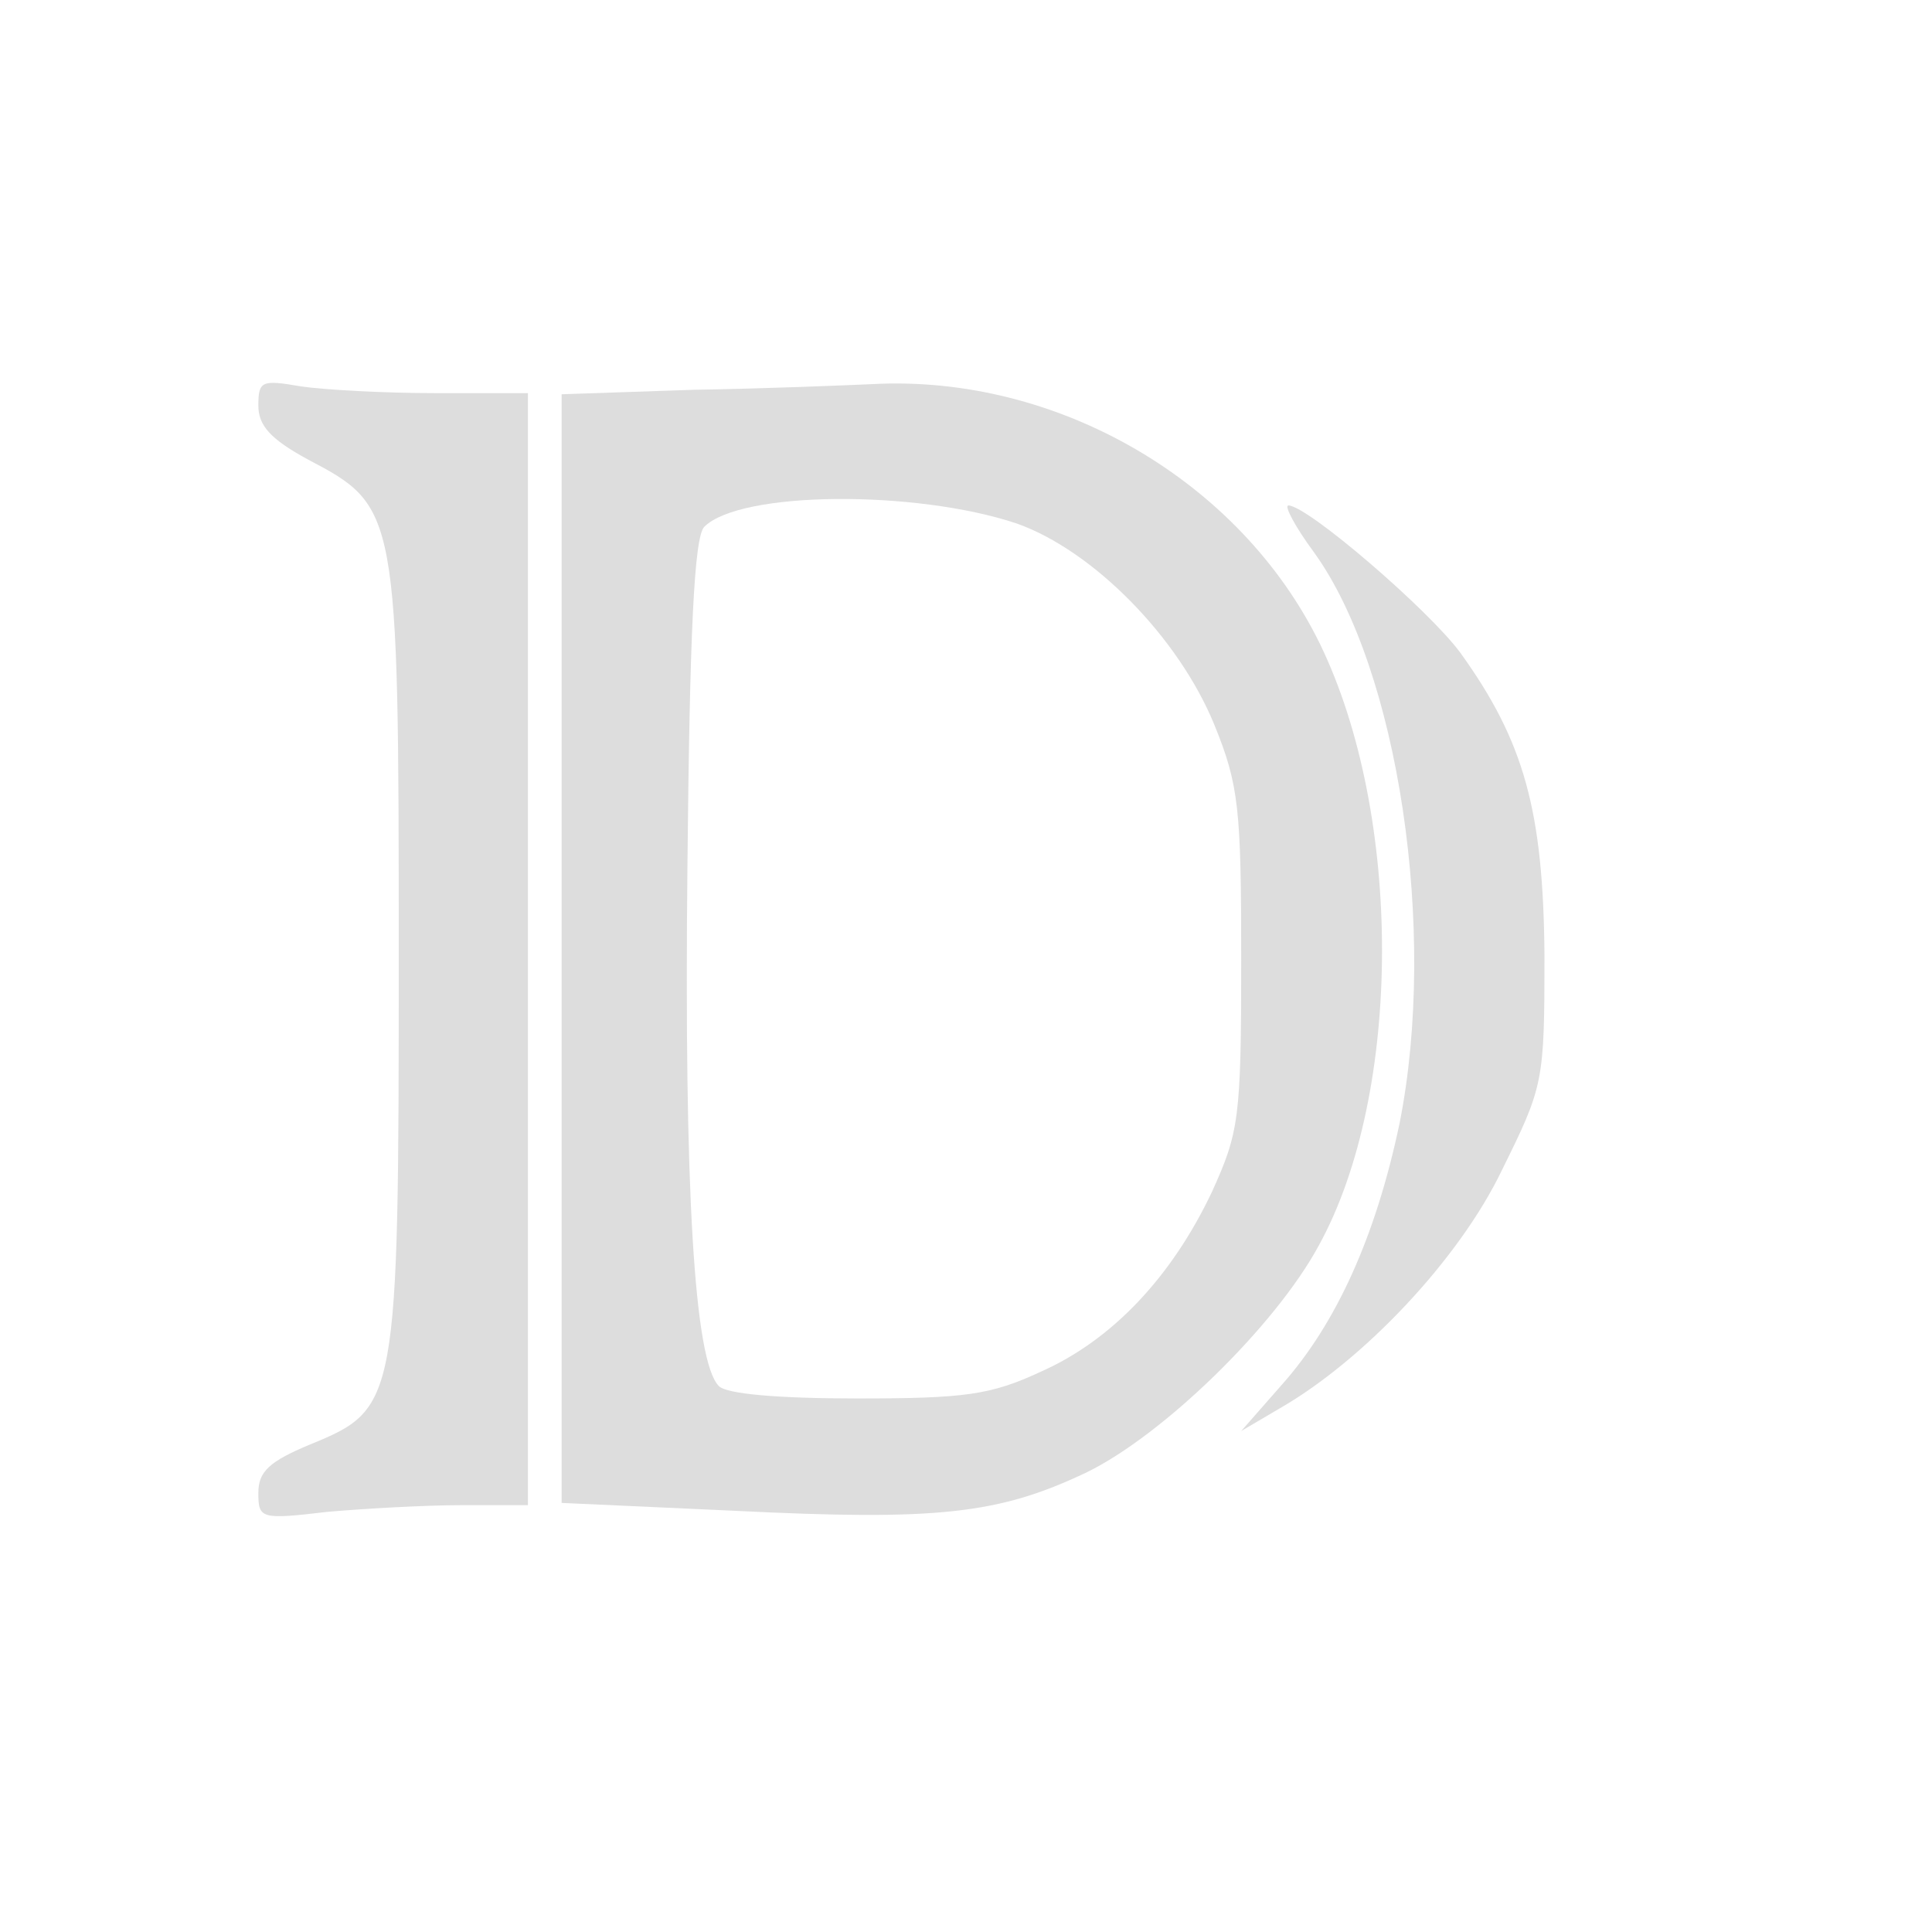
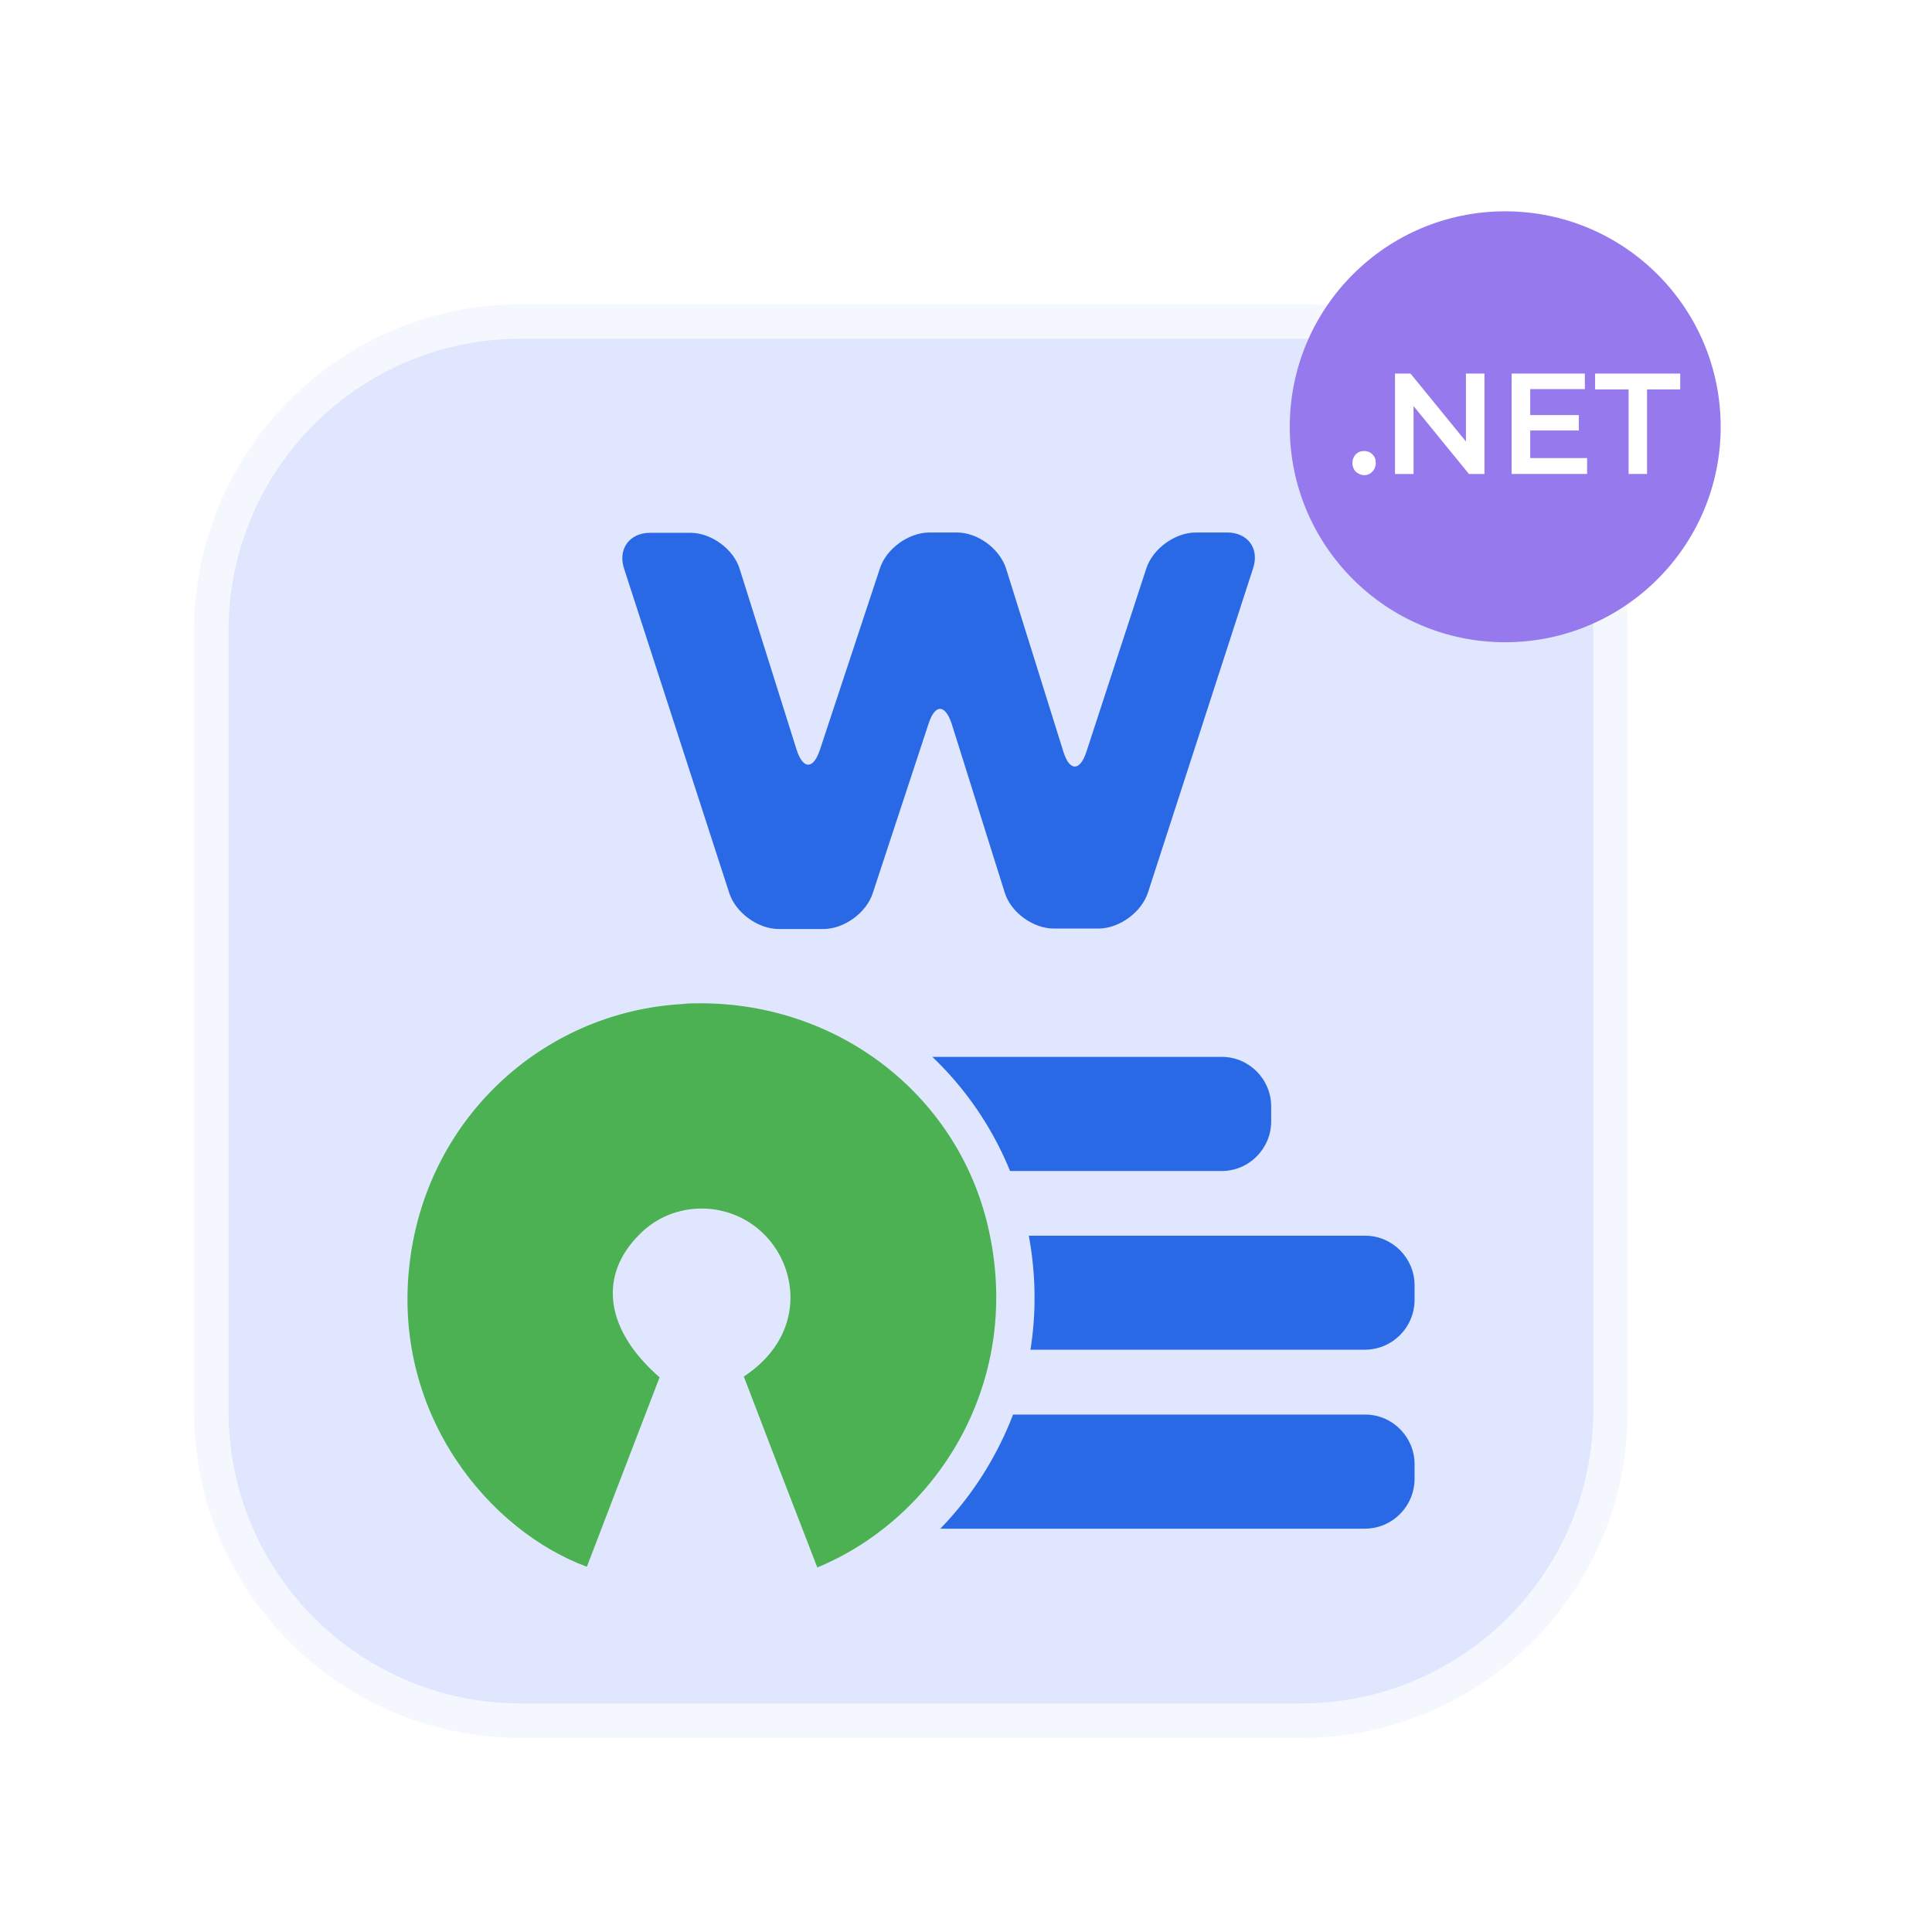
- <svg xmlns="http://www.w3.org/2000/svg" version="1.0" width="38pt" height="38pt" viewBox="0 0 172 172" preserveAspectRatio="xMidYMid meet">
-   <g transform="translate(0,172) scale(0.1,-0.1)" fill="#dddddd" stroke="none">
-     <path d="M230 1359 c0 -18 11 -30 44 -48 80 -42 81 -45 81 -441 0 -400 -1 -404 -79 -436 -36 -15 -46 -24 -46 -43 0 -23 2 -24 61 -17 34 3 88 6 120 6 l59 0 0 495 0 495 -82 0 c-46 0 -100 3 -120 6 -35 6 -38 5 -38 -17z" />
-     <path d="M618 1373 l-118 -4 0 -493 0 -494 154 -7 c181 -9 235 -3 313 34 68 33 168 130 207 202 75 136 75 384 1 536 -71 145 -234 240 -399 231 -23 -1 -94 -4 -158 -5z m287 -119 c68 -24 144 -101 176 -179 22 -54 24 -75 24 -210 0 -141 -2 -153 -26 -206 -36 -76 -89 -132 -152 -160 -45 -21 -68 -24 -164 -24 -71 0 -116 4 -123 11 -22 22 -31 175 -28 463 2 208 6 293 15 302 32 32 188 33 278 3z" />
-     <path d="M1170 1228 c75 -104 110 -337 76 -508 -21 -100 -56 -178 -105 -233 l-36 -41 34 20 c75 43 160 133 198 212 37 75 38 78 38 191 -1 129 -18 191 -75 270 -28 38 -136 131 -153 131 -4 0 6 -19 23 -42z" />
+ <svg xmlns="http://www.w3.org/2000/svg" width="50px" height="50px" viewBox="0 0 50 50" version="1.1">
+   <g id="surface1">
+     <path style="fill-rule:nonzero;fill:rgb(87.451%,90.196%,99.216%);fill-opacity:1;stroke-width:9.138;stroke-linecap:butt;stroke-linejoin:miter;stroke:rgb(96.078%,96.863%,99.608%);stroke-opacity:1;stroke-miterlimit:10;" d="M 344.8 456 L 138 456 C 92.72 456 56 419.28 56 374 L 56 167.2 C 56 121.92 92.72 85.2 138 85.2 L 344.8 85.2 C 390.08 85.2 426.8 121.92 426.8 167.2 L 426.8 374 C 426.8 419.28 390.08 456 344.8 456 Z M 344.8 456 " transform="matrix(0.0976562,0,0,0.0976562,0,0)" />
+     <path style=" stroke:none;fill-rule:nonzero;fill:rgb(16.471%,41.176%,90.196%);fill-opacity:1;" d="M 31.621 30.305 L 22.898 30.305 C 22.195 30.305 21.621 29.727 21.621 29.023 L 21.621 28.633 C 21.621 27.93 22.195 27.352 22.898 27.352 L 31.621 27.352 C 32.324 27.352 32.898 27.93 32.898 28.633 L 32.898 29.023 C 32.898 29.727 32.324 30.305 31.621 30.305 Z M 31.621 30.305 " />
+     <path style=" stroke:none;fill-rule:nonzero;fill:rgb(16.471%,41.176%,90.196%);fill-opacity:1;" d="M 35.32 34.93 L 22.898 34.93 C 22.195 34.93 21.621 34.355 21.621 33.652 L 21.621 33.262 C 21.621 32.559 22.195 31.98 22.898 31.98 L 35.332 31.98 C 36.035 31.98 36.609 32.559 36.609 33.262 L 36.609 33.652 C 36.602 34.355 36.035 34.93 35.32 34.93 Z M 35.32 34.93 " />
+     <path style=" stroke:none;fill-rule:nonzero;fill:rgb(16.471%,41.176%,90.196%);fill-opacity:1;" d="M 35.32 39.562 L 22.898 39.562 C 22.195 39.562 21.621 38.984 21.621 38.281 L 21.621 37.891 C 21.621 37.188 22.195 36.609 22.898 36.609 L 35.332 36.609 C 36.035 36.609 36.609 37.188 36.609 37.891 L 36.609 38.281 C 36.602 38.984 36.035 39.562 35.32 39.562 Z M 35.32 39.562 " />
+     <path style=" stroke:none;fill-rule:nonzero;fill:rgb(29.804%,69.412%,32.157%);fill-opacity:1;" d="M 18.652 35.422 L 18.984 35.203 C 19.539 34.836 19.883 34.344 19.953 33.797 C 20.02 33.289 19.852 32.766 19.512 32.375 C 19.172 31.984 18.68 31.758 18.156 31.758 C 17.676 31.758 17.227 31.941 16.883 32.273 C 16.504 32.656 16.32 33.066 16.336 33.508 C 16.359 34.082 16.719 34.688 17.383 35.266 L 17.648 35.488 L 15.457 41.164 L 15.008 40.996 C 13.613 40.48 12.297 39.406 11.395 38.047 C 10.352 36.484 9.902 34.66 10.098 32.773 C 10.496 28.781 13.672 25.715 17.625 25.488 C 17.793 25.48 17.961 25.48 18.117 25.48 C 19.992 25.48 21.816 26.105 23.25 27.258 C 24.688 28.398 25.695 30.02 26.074 31.809 C 27.012 36.184 24.395 39.758 21.336 41.027 L 20.879 41.223 Z M 18.652 35.422 " />
+     <path style=" stroke:none;fill-rule:nonzero;fill:rgb(87.451%,90.196%,99.216%);fill-opacity:1;" d="M 18.125 25.965 C 21.777 25.965 24.875 28.426 25.605 31.906 C 26.445 35.859 24.199 39.305 21.152 40.566 C 20.516 38.926 19.883 37.285 19.25 35.625 C 20.781 34.617 20.695 32.988 19.883 32.059 C 19.434 31.543 18.797 31.277 18.164 31.277 C 17.578 31.277 17 31.492 16.555 31.941 C 15.469 33.016 15.664 34.422 17.07 35.645 C 16.445 37.273 15.812 38.914 15.188 40.547 C 12.695 39.629 10.195 36.668 10.586 32.832 C 10.969 29.004 14.016 26.191 17.664 25.984 C 17.812 25.965 17.969 25.965 18.125 25.965 M 18.125 24.992 C 17.949 24.992 17.781 25 17.609 25.012 C 13.398 25.242 10.039 28.496 9.617 32.734 C 9.414 34.738 9.891 36.672 10.996 38.332 C 11.953 39.777 13.359 40.918 14.852 41.465 L 15.762 41.797 L 16.102 40.898 L 17.266 37.871 L 17.988 35.996 L 18.172 35.52 L 18.352 35.969 L 19.434 38.781 L 20.254 40.91 L 20.617 41.848 L 21.543 41.465 C 23.289 40.742 24.766 39.414 25.703 37.715 C 26.719 35.879 27.023 33.801 26.57 31.699 C 26.16 29.797 25.098 28.086 23.574 26.867 C 22.039 25.656 20.109 24.992 18.125 24.992 Z M 18.086 35.215 L 17.715 34.891 C 17.168 34.414 16.855 33.914 16.836 33.484 C 16.828 33.184 16.961 32.898 17.246 32.617 C 17.488 32.375 17.82 32.238 18.164 32.238 C 18.543 32.238 18.906 32.402 19.148 32.688 C 19.402 32.969 19.52 33.359 19.473 33.723 C 19.414 34.133 19.16 34.492 18.719 34.785 Z M 18.086 35.215 " />
+     <path style=" stroke:none;fill-rule:nonzero;fill:rgb(16.471%,41.176%,90.196%);fill-opacity:1;" d="M 31.758 13.781 C 32.297 13.781 32.598 14.199 32.43 14.707 L 29.707 23.105 C 29.539 23.613 28.965 24.031 28.426 24.031 L 27.273 24.031 C 26.738 24.031 26.16 23.613 26.004 23.105 L 24.629 18.73 C 24.461 18.223 24.199 18.211 24.031 18.73 L 22.586 23.117 C 22.422 23.625 21.844 24.043 21.309 24.043 L 20.156 24.043 C 19.617 24.043 19.043 23.625 18.875 23.117 L 16.152 14.719 C 15.984 14.211 16.289 13.789 16.824 13.789 L 17.871 13.789 C 18.406 13.789 18.984 14.211 19.141 14.719 L 20.617 19.406 C 20.781 19.914 21.047 19.922 21.219 19.406 L 22.773 14.707 C 22.938 14.199 23.516 13.781 24.055 13.781 L 24.766 13.781 C 25.305 13.781 25.867 14.199 26.035 14.707 L 27.52 19.453 C 27.676 19.961 27.949 19.973 28.117 19.453 L 29.668 14.707 C 29.836 14.199 30.41 13.781 30.949 13.781 Z M 31.758 13.781 " />
+     <path style=" stroke:none;fill-rule:nonzero;fill:rgb(58.824%,47.843%,92.941%);fill-opacity:1;" d="M 44.531 11.047 C 44.531 14.125 42.035 16.621 38.953 16.621 C 35.875 16.621 33.379 14.125 33.379 11.047 C 33.379 7.965 35.875 5.469 38.953 5.469 C 42.035 5.469 44.531 7.965 44.531 11.047 Z M 44.531 11.047 " />
+     <path style=" stroke:none;fill-rule:nonzero;fill:rgb(100%,100%,100%);fill-opacity:1;" d="M 35.086 12.207 C 35.031 12.148 35 12.07 35 11.984 C 35 11.895 35.031 11.816 35.086 11.758 C 35.148 11.699 35.215 11.672 35.305 11.672 C 35.391 11.672 35.461 11.699 35.516 11.758 C 35.578 11.816 35.605 11.883 35.605 11.984 C 35.605 12.07 35.574 12.148 35.516 12.207 C 35.461 12.266 35.391 12.297 35.305 12.297 C 35.227 12.297 35.156 12.266 35.086 12.207 Z M 35.086 12.207 " />
+     <path style=" stroke:none;fill-rule:nonzero;fill:rgb(100%,100%,100%);fill-opacity:1;" d="M 38.418 9.668 L 38.418 12.266 L 38.016 12.266 L 36.582 10.508 L 36.582 12.266 L 36.102 12.266 L 36.102 9.668 L 36.504 9.668 L 37.938 11.426 L 37.938 9.668 Z M 38.418 9.668 " />
+     <path style=" stroke:none;fill-rule:nonzero;fill:rgb(100%,100%,100%);fill-opacity:1;" d="M 41.074 11.867 L 41.074 12.266 L 39.121 12.266 L 39.121 9.668 L 41.016 9.668 L 41.016 10.07 L 39.602 10.07 L 39.602 10.742 L 40.859 10.742 L 40.859 11.141 L 39.602 11.141 L 39.602 11.855 L 41.074 11.855 Z M 41.074 11.867 " />
+     <path style=" stroke:none;fill-rule:nonzero;fill:rgb(100%,100%,100%);fill-opacity:1;" d="M 42.141 10.078 L 41.281 10.078 L 41.281 9.668 L 43.484 9.668 L 43.484 10.078 L 42.625 10.078 L 42.625 12.266 L 42.148 12.266 L 42.148 10.078 Z M 42.141 10.078 " />
  </g>
</svg>
